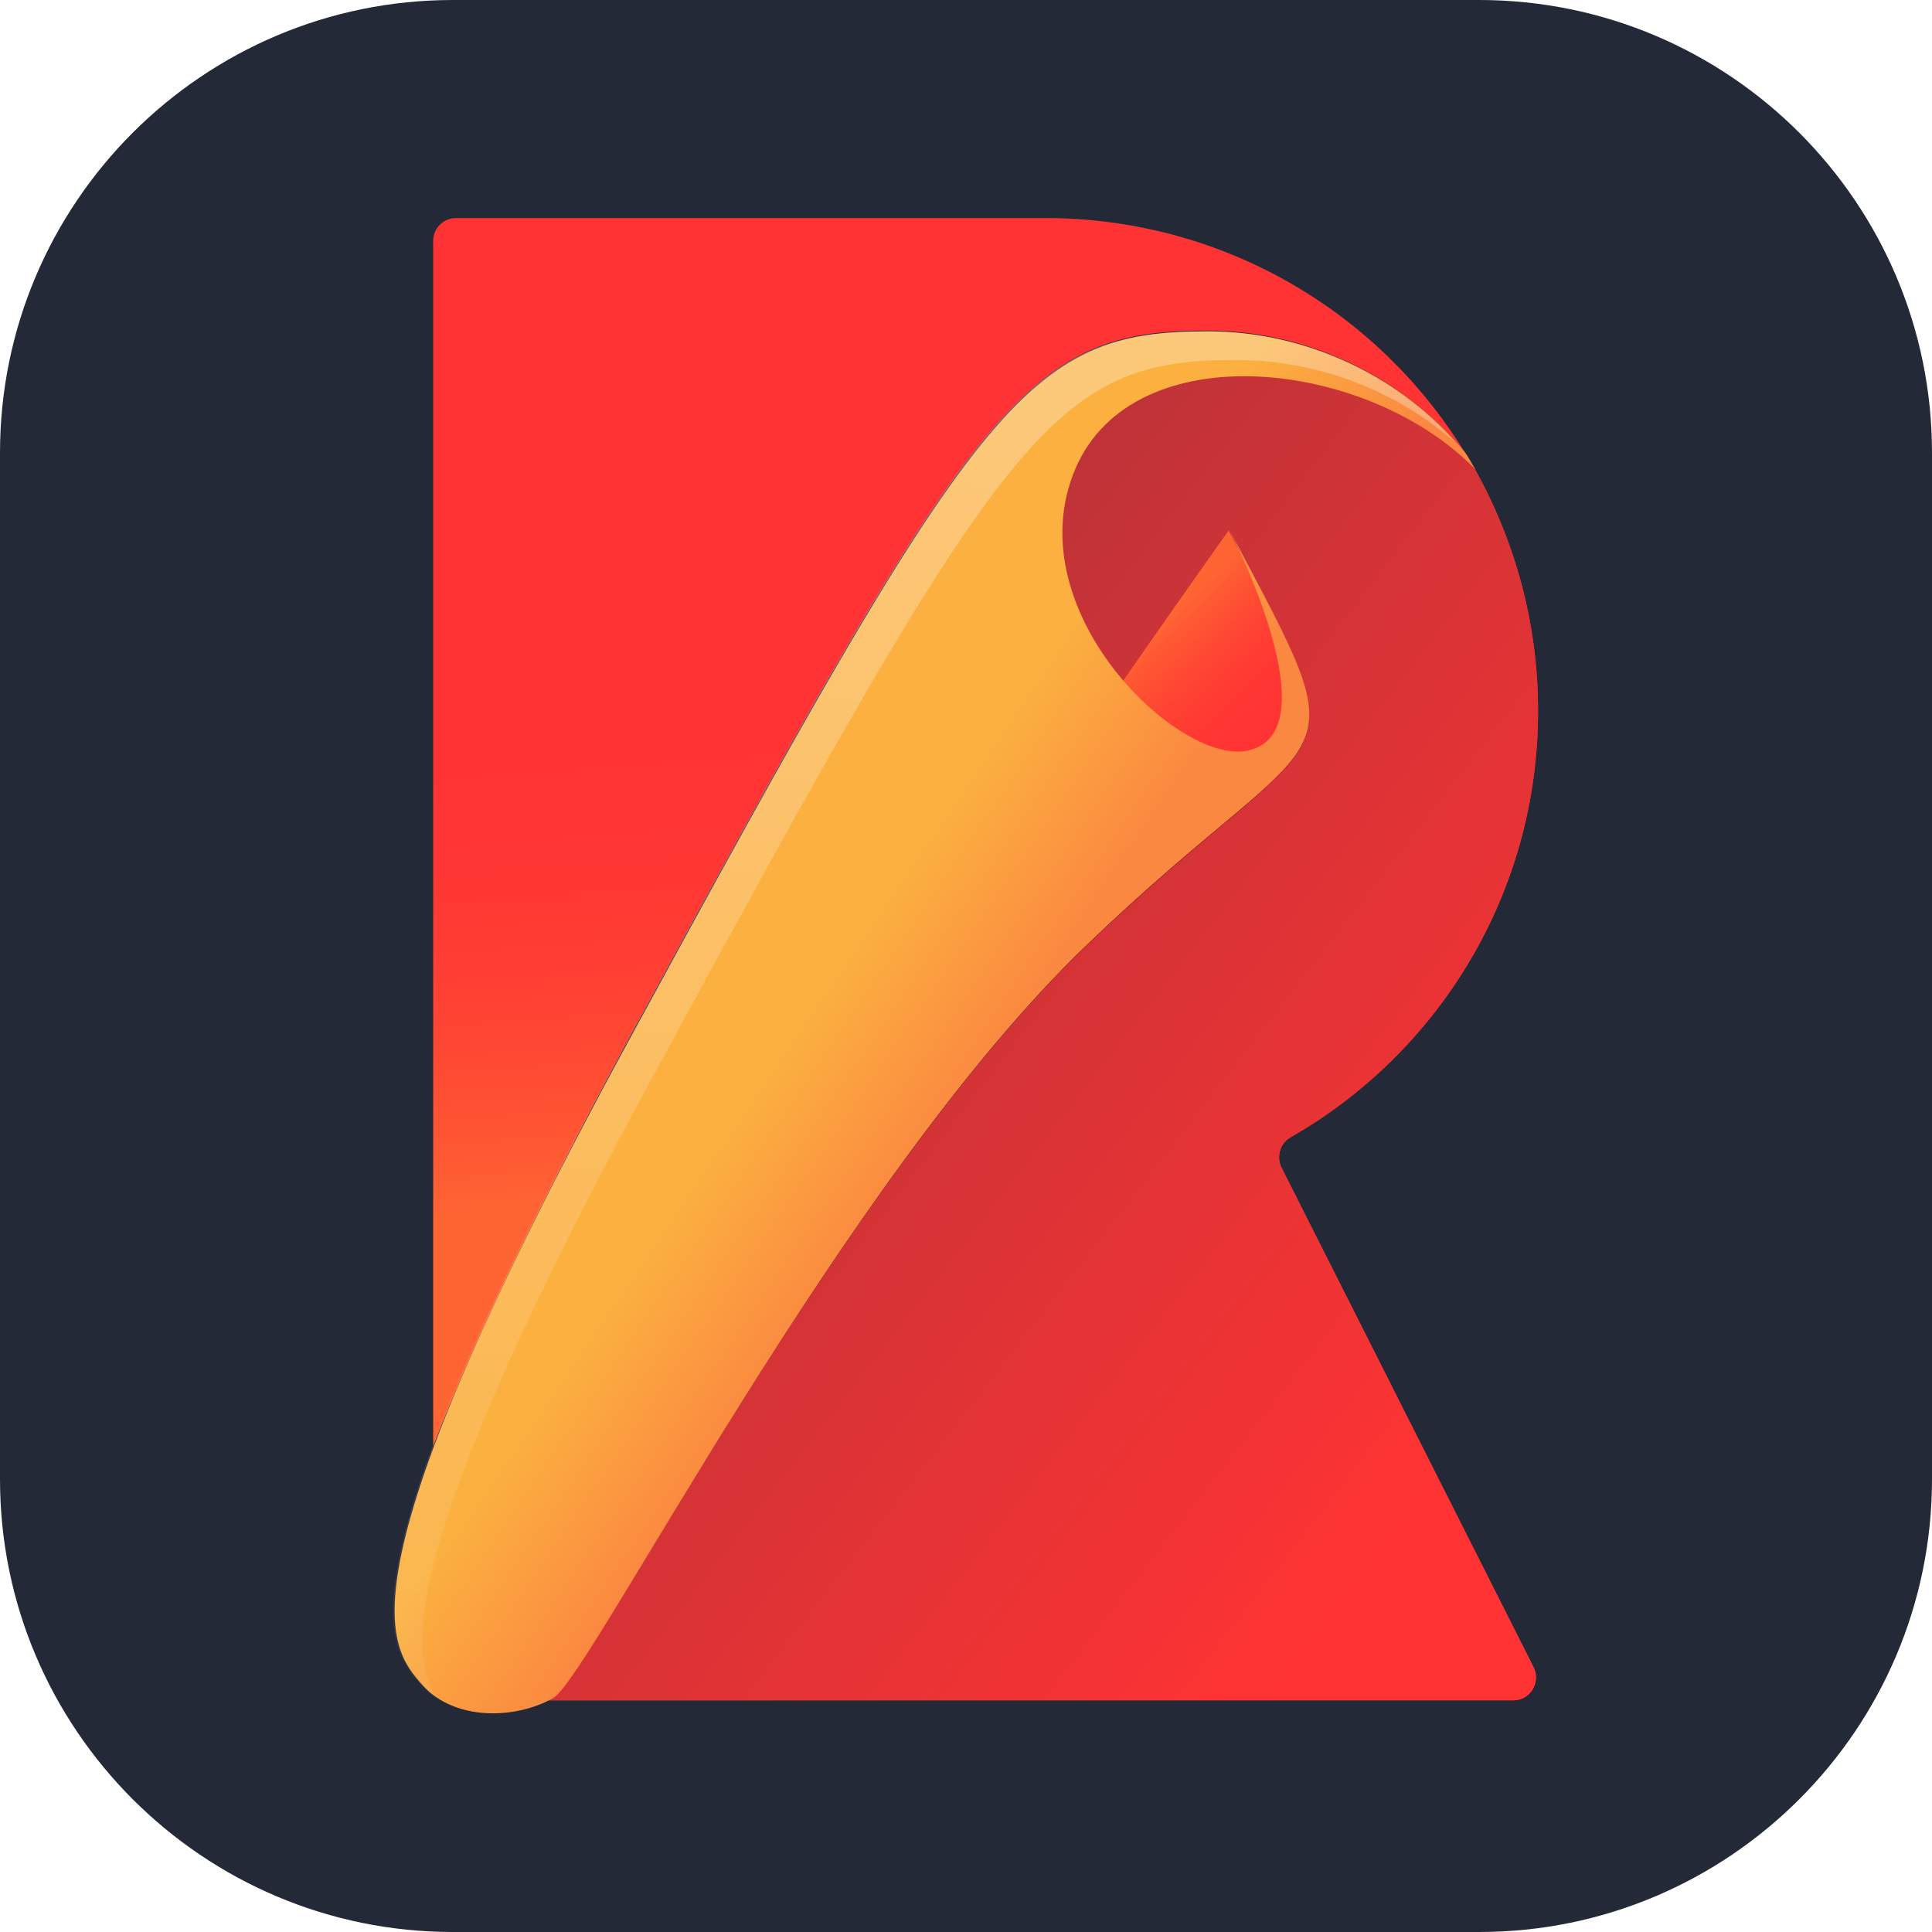
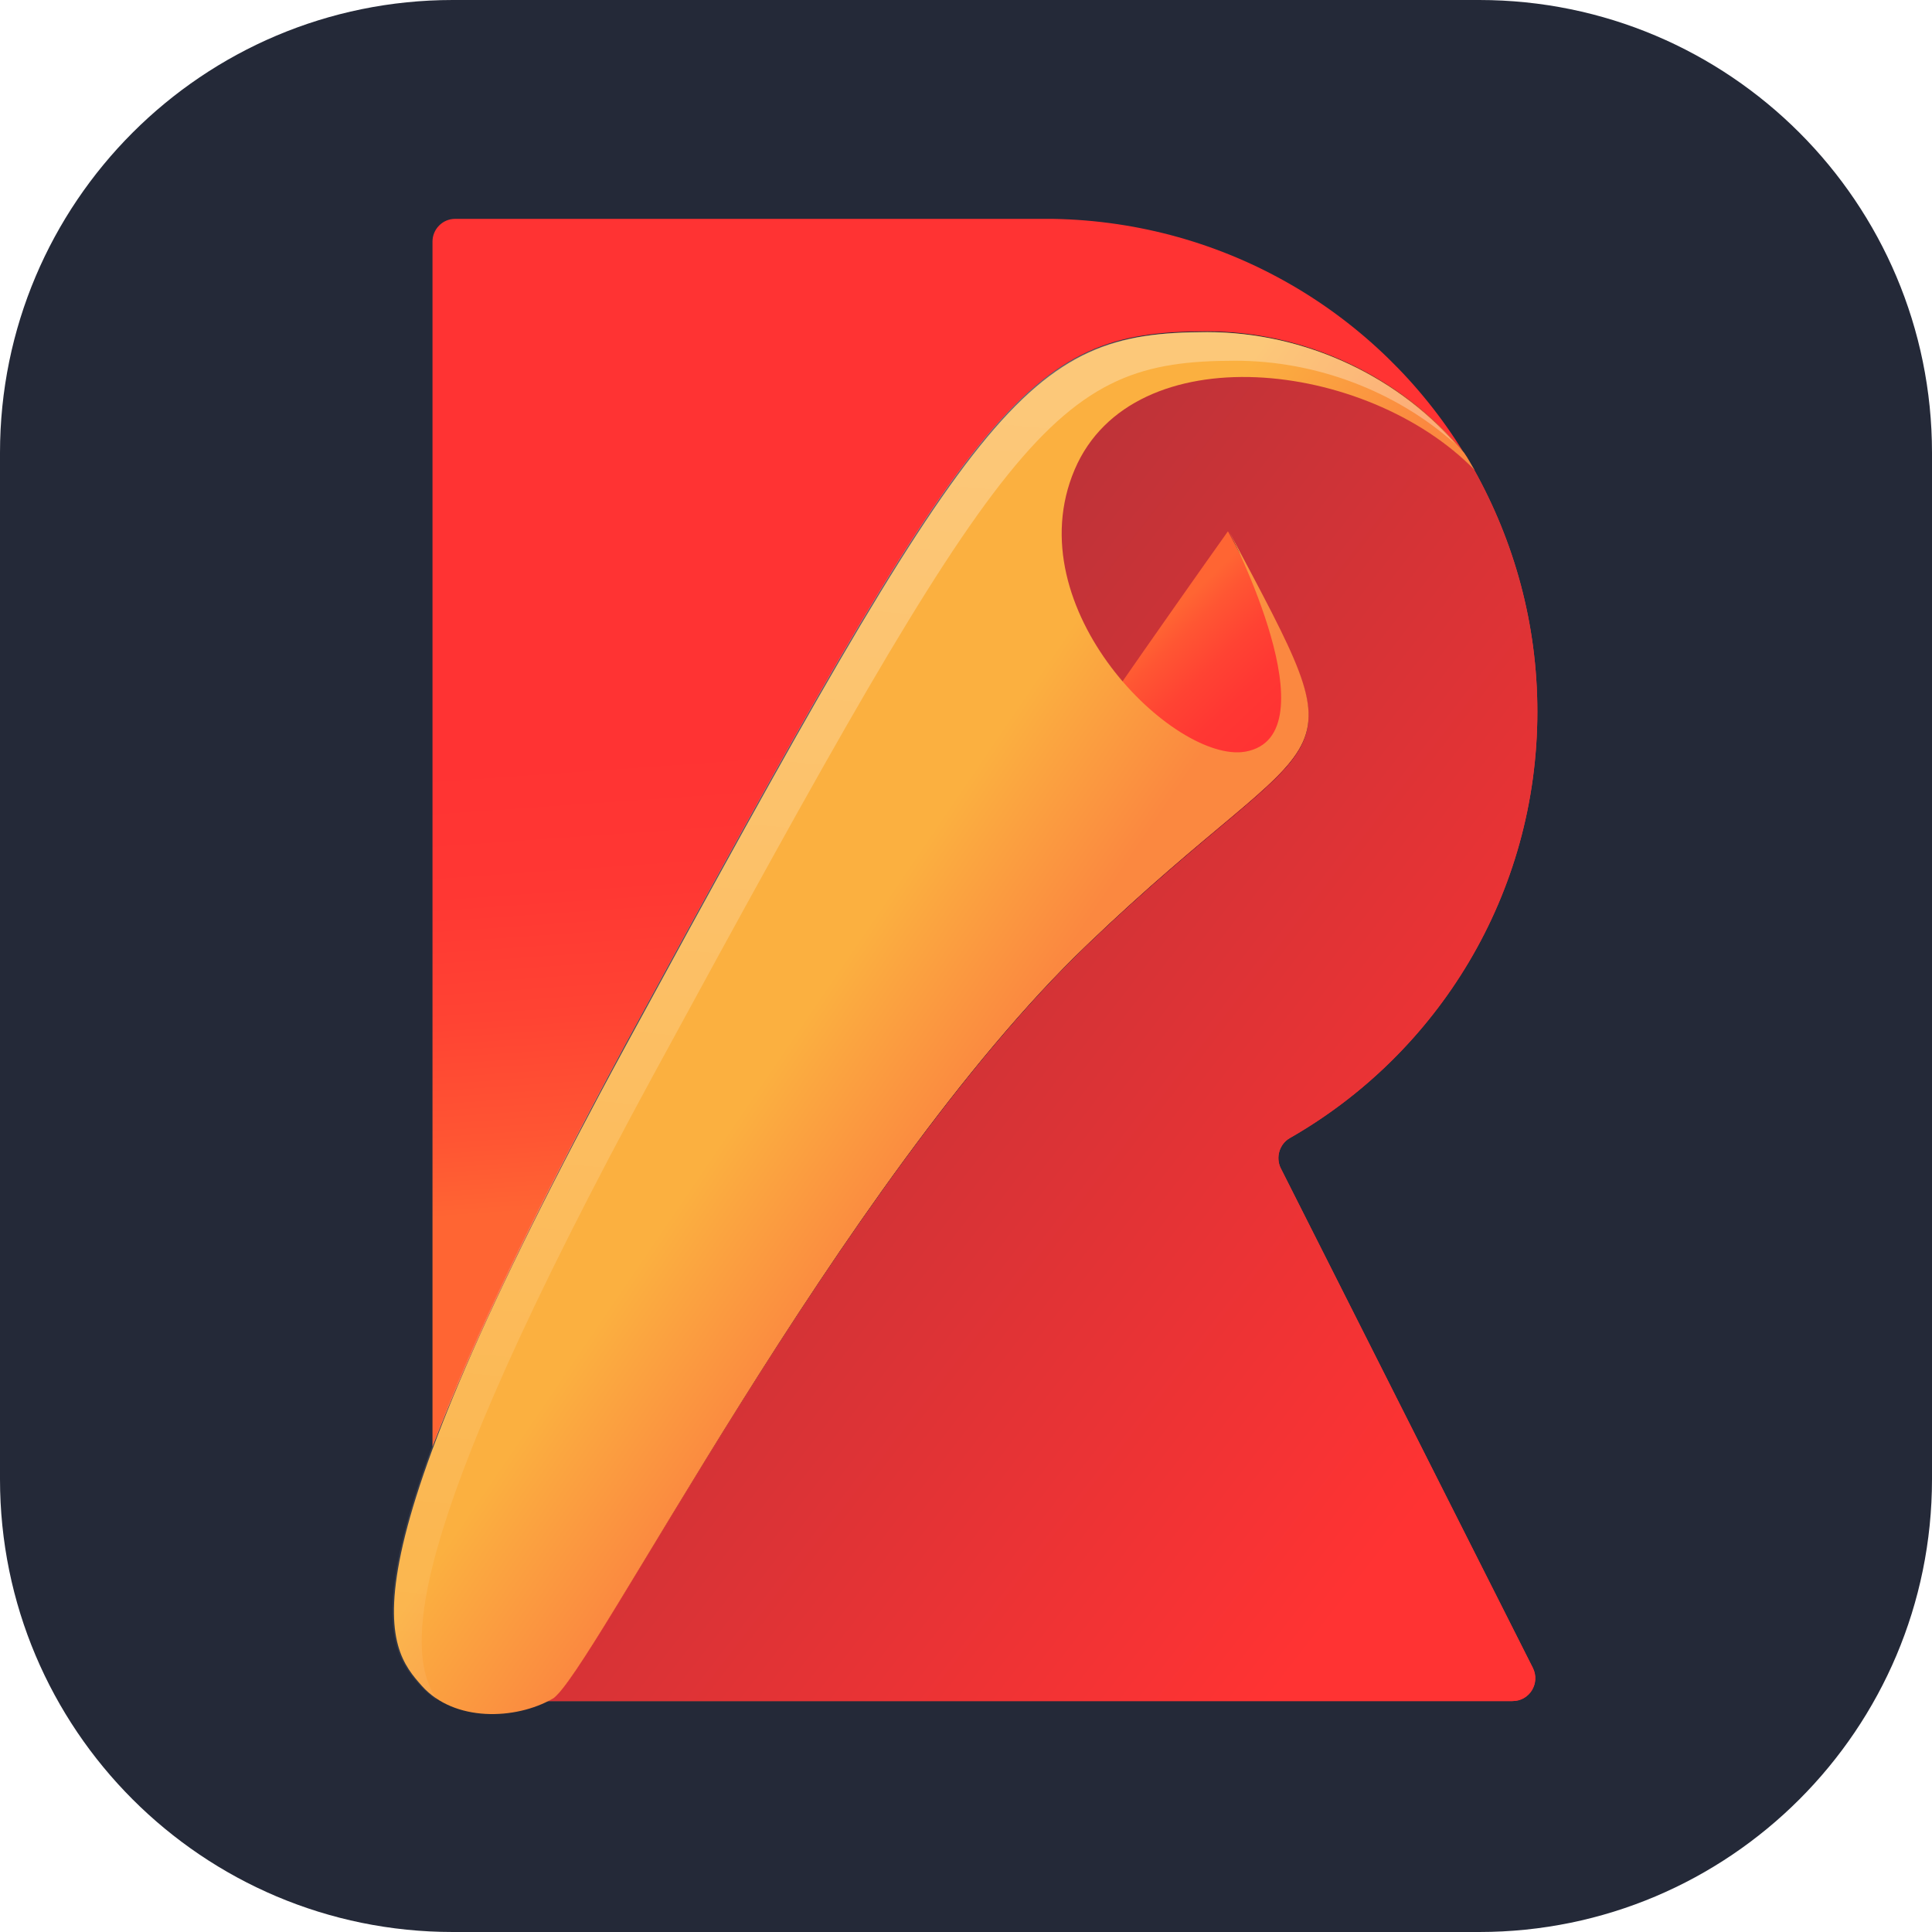
- <svg xmlns="http://www.w3.org/2000/svg" version="1.0" id="Layer_1" x="0px" y="0px" width="256px" height="256px" viewBox="0 0 256 256" style="enable-background:new 0 0 256 256;" xml:space="preserve">
-   <path style="fill:#242938;" d="M60,0h136c33.1,0,60,26.9,60,60v136c0,33.1-26.9,60-60,60H60c-33.1,0-60-26.9-60-60V60  C0,26.9,26.9,0,60,0z" />
-   <g id="XMLID_14_">
-     <linearGradient id="XMLID_00000157281803960659240610000014954284808594728862_" gradientUnits="userSpaceOnUse" x1="107.814" y1="123.543" x2="161.244" y2="111.053" gradientTransform="matrix(1 0 0 -1 0 258)">
-       <stop offset="0" style="stop-color:#FF6533" />
-       <stop offset="0.157" style="stop-color:#FF5633" />
-       <stop offset="0.434" style="stop-color:#FF4333" />
-       <stop offset="0.714" style="stop-color:#FF3733" />
-       <stop offset="1" style="stop-color:#FF3333" />
+ <svg xmlns="http://www.w3.org/2000/svg" width="256" height="256" viewBox="0 0 256 256" fill="none">
+   <rect width="256" height="256" rx="60" fill="#242938" />
+   <path d="M203.708 94.3C203.708 82.6 200.608 71.7 195.308 62.2C181.008 47.5 150.008 44.1 142.308 62.1C134.408 80.6 155.608 101.1 164.908 99.5C176.708 97.4 162.808 70.4 162.808 70.4C180.808 104.4 176.708 94 144.108 125.2C111.508 156.4 78.108 222.3 73.208 225.1C73.008 225.2 72.808 225.3 72.508 225.4H200.408C202.708 225.4 204.108 223 203.108 221L169.708 154.8C169.008 153.4 169.508 151.6 170.908 150.8C190.508 139.6 203.708 118.5 203.708 94.3Z" fill="url(#paint0_linear_401_38)" />
+   <path d="M203.708 94.3C203.708 82.6 200.608 71.7 195.308 62.2C181.008 47.5 150.008 44.1 142.308 62.1C134.408 80.6 155.608 101.1 164.908 99.5C176.708 97.4 162.808 70.4 162.808 70.4C180.808 104.4 176.708 94 144.108 125.2C111.508 156.4 78.108 222.3 73.208 225.1C73.008 225.2 72.808 225.3 72.508 225.4H200.408C202.708 225.4 204.108 223 203.108 221L169.708 154.8C169.008 153.4 169.508 151.6 170.908 150.8C190.508 139.6 203.708 118.5 203.708 94.3Z" fill="url(#paint1_linear_401_38)" />
+   <path d="M73.208 225.1C78.108 222.3 111.408 156.4 144.008 125.2C176.608 94 180.808 104.4 162.708 70.4C162.708 70.4 93.708 167.2 68.708 215.1" fill="url(#paint2_linear_401_38)" />
+   <path d="M82.908 138.3C129.508 52.6 135.608 43.9 159.908 43.9C172.708 43.9 185.508 49.7 193.908 59.9C182.608 41.6 162.508 29.4 139.508 29H60.308C58.608 29 57.308 30.4 57.308 32V191.7C62.008 179.6 70.008 162.2 82.908 138.3Z" fill="url(#paint3_linear_401_38)" />
+   <path d="M144.008 125.2C111.408 156.4 78.108 222.3 73.208 225.1C68.308 227.9 60.208 228.2 55.908 223.4C51.308 218.2 44.108 209.9 83.008 138.4C129.608 52.7 135.708 44 160.008 44C172.808 44 185.608 49.8 194.008 60C194.508 60.7 194.908 61.5 195.408 62.3C181.108 47.6 150.108 44.2 142.408 62.2C134.508 80.7 155.708 101.2 165.008 99.6C176.808 97.5 162.908 70.5 162.908 70.5C180.808 104.3 176.608 93.9 144.008 125.2Z" fill="url(#paint4_linear_401_38)" />
+   <path opacity="0.3" d="M86.708 142.2C133.308 56.5 139.408 47.8 163.708 47.8C174.208 47.8 184.808 51.7 192.808 58.8C184.508 49.3 172.108 44 159.808 44C135.508 44 129.408 52.6 82.808 138.4C43.908 209.9 51.108 218.2 55.708 223.4C56.408 224.1 57.108 224.8 57.908 225.3C54.008 219.3 52.208 205.6 86.708 142.2Z" fill="url(#paint5_linear_401_38)" />
+   <defs>
+     <linearGradient id="paint0_linear_401_38" x1="107.722" y1="134.557" x2="161.152" y2="147.047" gradientUnits="userSpaceOnUse">
+       <stop stop-color="#FF6533" />
+       <stop offset="0.157" stop-color="#FF5633" />
+       <stop offset="0.434" stop-color="#FF4333" />
+       <stop offset="0.714" stop-color="#FF3733" />
+       <stop offset="1" stop-color="#FF3333" />
    </linearGradient>
-     <path id="XMLID_15_" style="fill:url(#XMLID_00000157281803960659240610000014954284808594728862_);" d="M203.8,94.2   c0-11.7-3.1-22.6-8.4-32.1c-14.3-14.7-45.3-18.1-53-0.1c-7.9,18.5,13.3,39,22.6,37.4c11.8-2.1-2.1-29.1-2.1-29.1   c18,34,13.9,23.6-18.7,54.8S78.2,222.2,73.3,225c-0.2,0.1-0.4,0.2-0.7,0.3h127.9c2.3,0,3.7-2.4,2.7-4.4l-33.4-66.2   c-0.7-1.4-0.2-3.2,1.2-4C190.6,139.5,203.8,118.4,203.8,94.2z" />
-   </g>
-   <g id="XMLID_2_">
-     <linearGradient id="XMLID_00000073716175513159026910000005873800439935284381_" gradientUnits="userSpaceOnUse" x1="99.452" y1="141.252" x2="195.21" y2="67.006" gradientTransform="matrix(1 0 0 -1 0 258)">
-       <stop offset="0" style="stop-color:#BF3338" />
-       <stop offset="1" style="stop-color:#FF3333" />
+     <linearGradient id="paint1_linear_401_38" x1="99.36" y1="116.847" x2="195.118" y2="191.094" gradientUnits="userSpaceOnUse">
+       <stop stop-color="#BF3338" />
+       <stop offset="1" stop-color="#FF3333" />
    </linearGradient>
-     <path id="XMLID_10_" style="fill:url(#XMLID_00000073716175513159026910000005873800439935284381_);" d="M203.8,94.2   c0-11.7-3.1-22.6-8.4-32.1c-14.3-14.7-45.3-18.1-53-0.1c-7.9,18.5,13.3,39,22.6,37.4c11.8-2.1-2.1-29.1-2.1-29.1   c18,34,13.9,23.6-18.7,54.8S78.2,222.2,73.3,225c-0.2,0.1-0.4,0.2-0.7,0.3h127.9c2.3,0,3.7-2.4,2.7-4.4l-33.4-66.2   c-0.7-1.4-0.2-3.2,1.2-4C190.6,139.5,203.8,118.4,203.8,94.2z" />
-   </g>
-   <linearGradient id="XMLID_00000021077247126723133580000016396525403519377551_" gradientUnits="userSpaceOnUse" x1="102.583" y1="126.636" x2="116.461" y2="112.064" gradientTransform="matrix(1 0 0 -1 0 258)">
-     <stop offset="0" style="stop-color:#FF6533" />
-     <stop offset="0.157" style="stop-color:#FF5633" />
-     <stop offset="0.434" style="stop-color:#FF4333" />
-     <stop offset="0.714" style="stop-color:#FF3733" />
-     <stop offset="1" style="stop-color:#FF3333" />
-   </linearGradient>
-   <path id="XMLID_3_" style="fill:url(#XMLID_00000021077247126723133580000016396525403519377551_);" d="M73.3,225  c4.9-2.8,38.2-68.7,70.8-99.9s36.8-20.8,18.7-54.8c0,0-69,96.8-94,144.7" />
-   <g id="XMLID_7_">
-     <linearGradient id="XMLID_00000182496484602698384870000015777129100831268245_" gradientUnits="userSpaceOnUse" x1="127.817" y1="101.552" x2="123.653" y2="161.226" gradientTransform="matrix(1 0 0 -1 0 258)">
-       <stop offset="0" style="stop-color:#FF6533" />
-       <stop offset="0.157" style="stop-color:#FF5633" />
-       <stop offset="0.434" style="stop-color:#FF4333" />
-       <stop offset="0.714" style="stop-color:#FF3733" />
-       <stop offset="1" style="stop-color:#FF3333" />
+     <linearGradient id="paint2_linear_401_38" x1="102.491" y1="131.464" x2="116.369" y2="146.036" gradientUnits="userSpaceOnUse">
+       <stop stop-color="#FF6533" />
+       <stop offset="0.157" stop-color="#FF5633" />
+       <stop offset="0.434" stop-color="#FF4333" />
+       <stop offset="0.714" stop-color="#FF3733" />
+       <stop offset="1" stop-color="#FF3333" />
    </linearGradient>
-     <path id="XMLID_12_" style="fill:url(#XMLID_00000182496484602698384870000015777129100831268245_);" d="M83,138.2   c46.6-85.7,52.7-94.4,77-94.4c12.8,0,25.6,5.8,34,16c-11.3-18.3-31.4-30.5-54.4-30.9H60.4c-1.7,0-3,1.4-3,3v159.7   C62.1,179.5,70.1,162.1,83,138.2z" />
-   </g>
-   <linearGradient id="XMLID_00000155122458885815957580000002507040615153074073_" gradientUnits="userSpaceOnUse" x1="109.778" y1="127.658" x2="129.491" y2="114.253" gradientTransform="matrix(1 0 0 -1 0 258)">
-     <stop offset="0" style="stop-color:#FBB040" />
-     <stop offset="1" style="stop-color:#FB8840" />
-   </linearGradient>
-   <path id="XMLID_6_" style="fill:url(#XMLID_00000155122458885815957580000002507040615153074073_);" d="M144.1,125.1  c-32.6,31.2-65.9,97.1-70.8,99.9c-4.9,2.8-13,3.1-17.3-1.7c-4.6-5.2-11.8-13.5,27.1-85c46.6-85.7,52.7-94.4,77-94.4  c12.8,0,25.6,5.8,34,16c0.5,0.7,0.9,1.5,1.4,2.3c-14.3-14.7-45.3-18.1-53-0.1c-7.9,18.5,13.3,39,22.6,37.4  c11.8-2.1-2.1-29.1-2.1-29.1C180.9,104.2,176.7,93.8,144.1,125.1z" />
-   <linearGradient id="XMLID_00000137129524265816417890000008243774571613226152_" gradientUnits="userSpaceOnUse" x1="129.976" y1="203.449" x2="109.853" y2="-17.903" gradientTransform="matrix(1 0 0 -1 0 258)">
-     <stop offset="0" style="stop-color:#FFFFFF" />
-     <stop offset="1" style="stop-color:#FFFFFF;stop-opacity:0" />
-   </linearGradient>
-   <path id="XMLID_13_" style="opacity:0.3;fill:url(#XMLID_00000137129524265816417890000008243774571613226152_);enable-background:new    ;" d="  M86.8,142.1c46.6-85.7,52.7-94.4,77-94.4c10.5,0,21.1,3.9,29.1,11c-8.3-9.5-20.7-14.8-33-14.8c-24.3,0-30.4,8.6-77,94.4  c-38.9,71.5-31.7,79.8-27.1,85c0.7,0.7,1.4,1.4,2.2,1.9C54.1,219.2,52.3,205.5,86.8,142.1z" />
+     <linearGradient id="paint3_linear_401_38" x1="127.725" y1="156.549" x2="123.561" y2="96.874" gradientUnits="userSpaceOnUse">
+       <stop stop-color="#FF6533" />
+       <stop offset="0.157" stop-color="#FF5633" />
+       <stop offset="0.434" stop-color="#FF4333" />
+       <stop offset="0.714" stop-color="#FF3733" />
+       <stop offset="1" stop-color="#FF3333" />
+     </linearGradient>
+     <linearGradient id="paint4_linear_401_38" x1="109.686" y1="130.442" x2="129.399" y2="143.847" gradientUnits="userSpaceOnUse">
+       <stop stop-color="#FBB040" />
+       <stop offset="1" stop-color="#FB8840" />
+     </linearGradient>
+     <linearGradient id="paint5_linear_401_38" x1="129.884" y1="54.651" x2="109.761" y2="276.003" gradientUnits="userSpaceOnUse">
+       <stop stop-color="white" />
+       <stop offset="1" stop-color="white" stop-opacity="0" />
+     </linearGradient>
+   </defs>
</svg>
